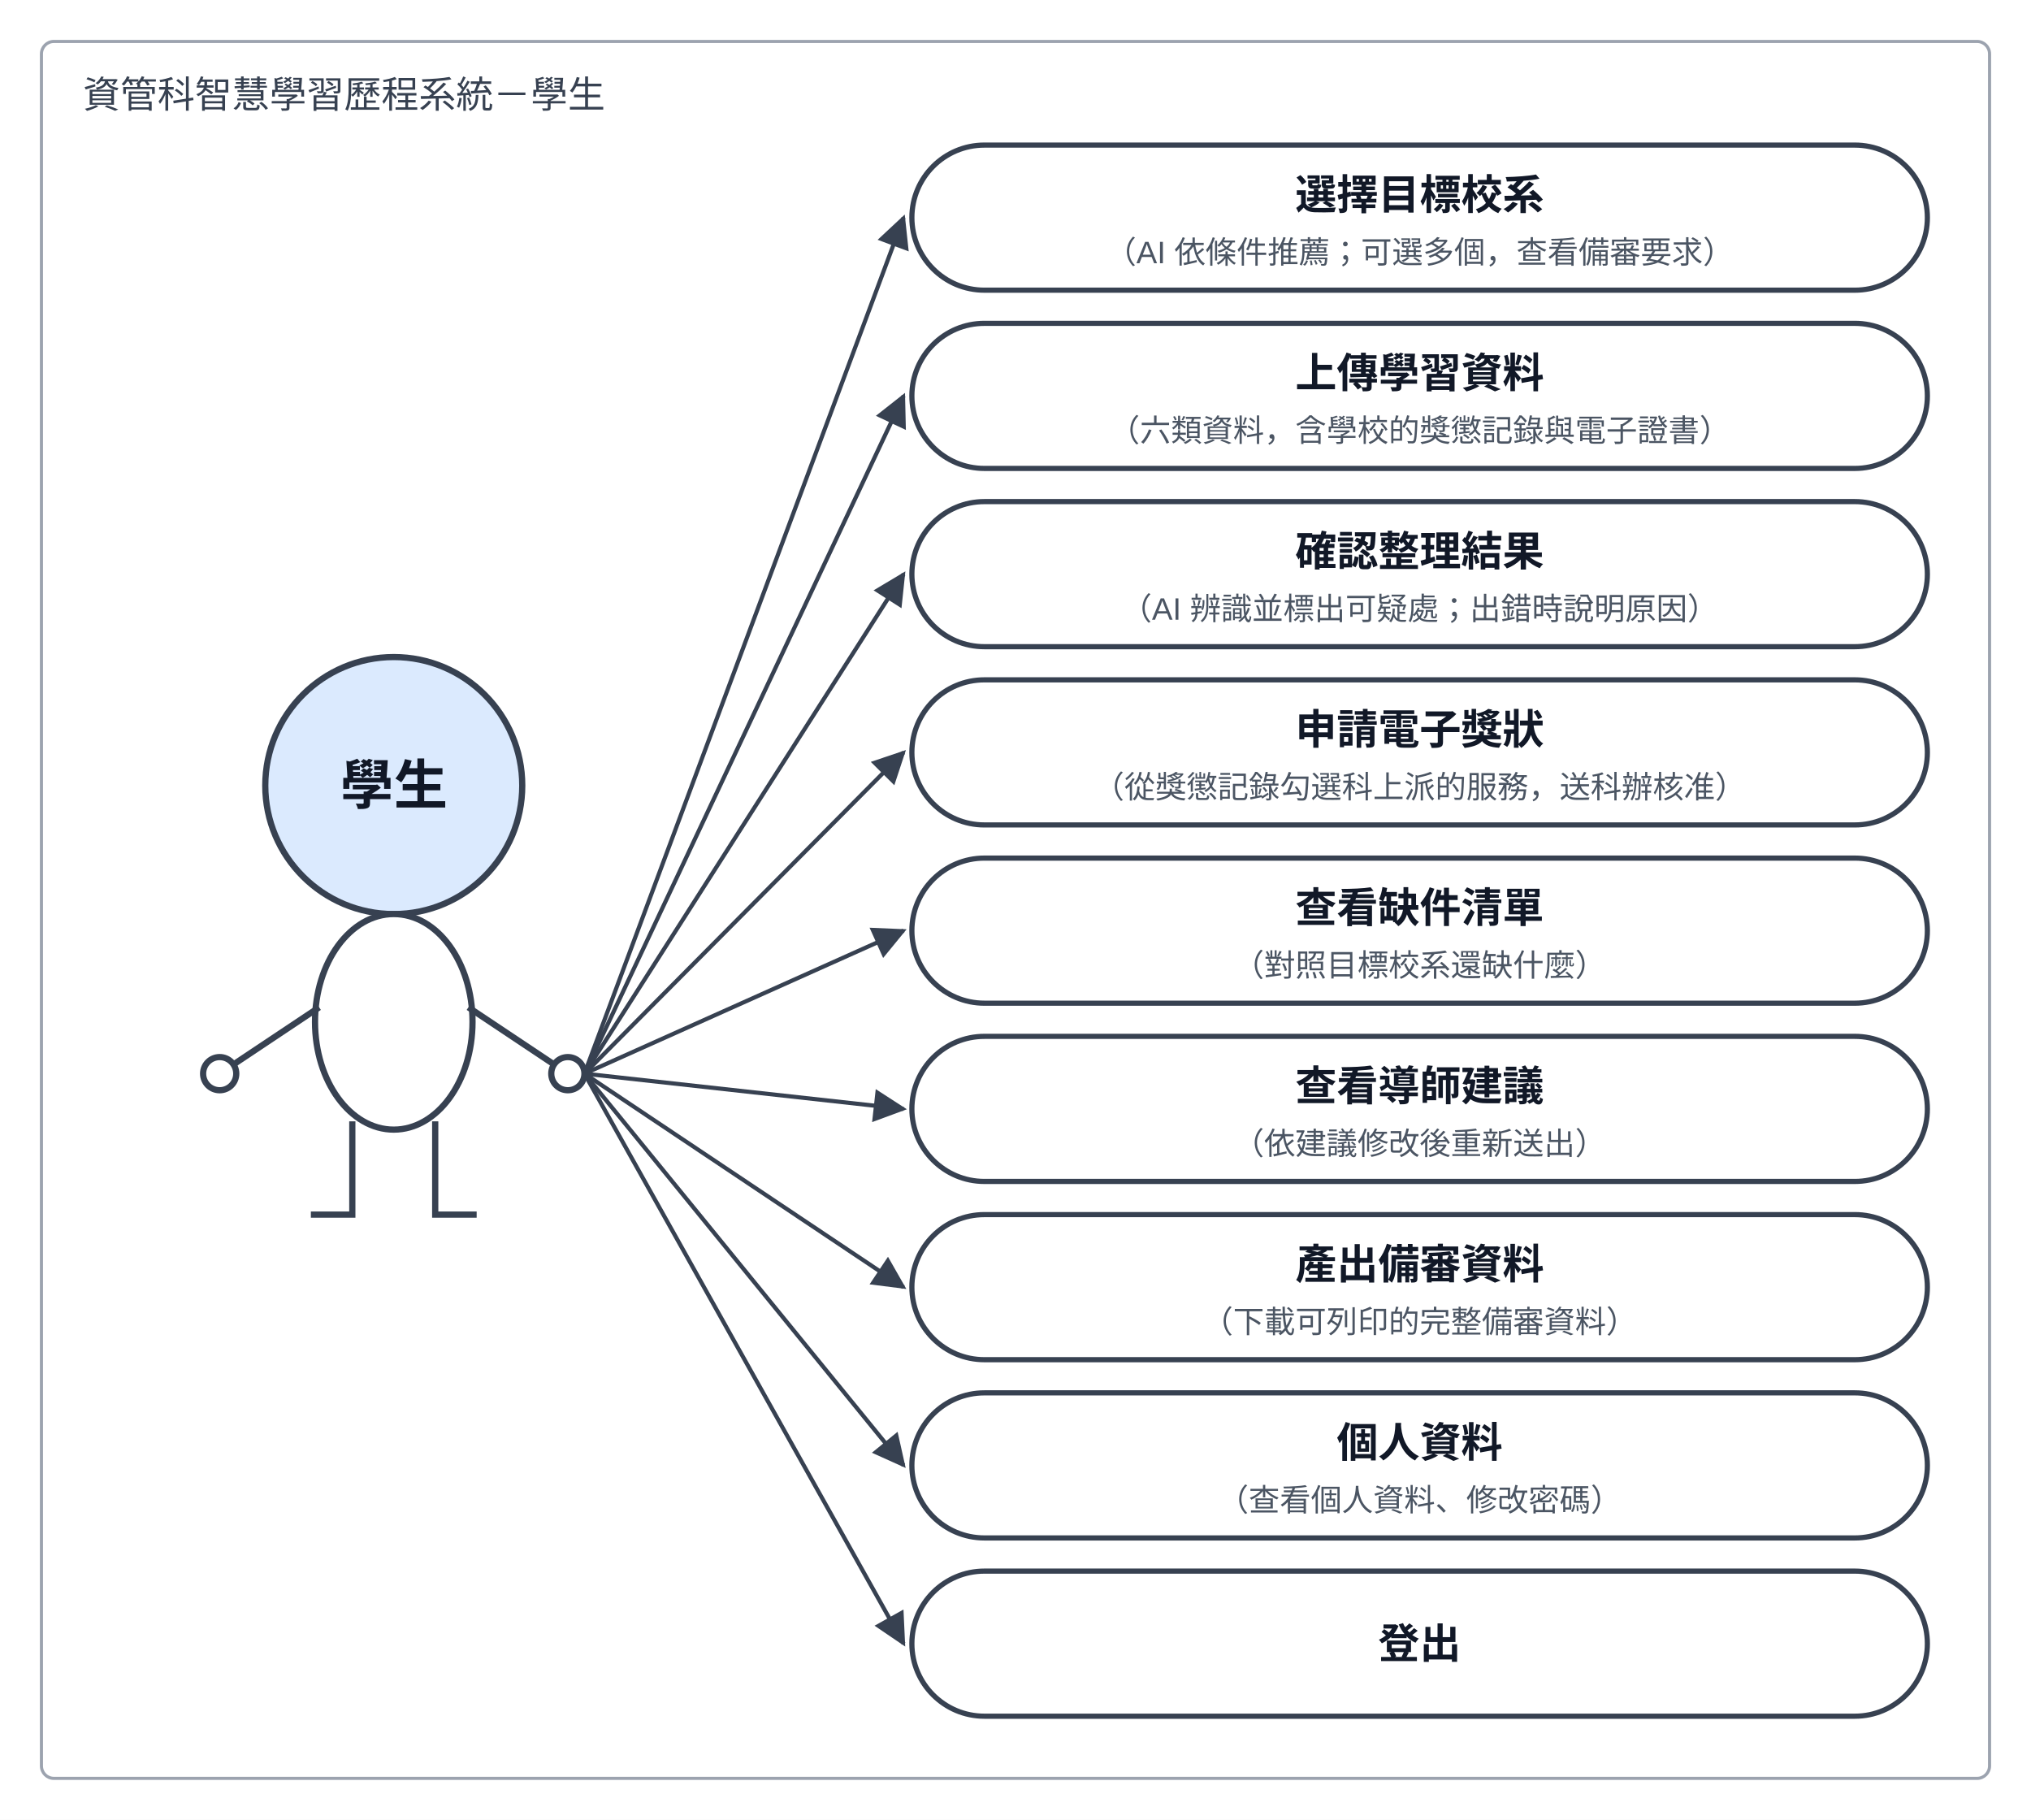
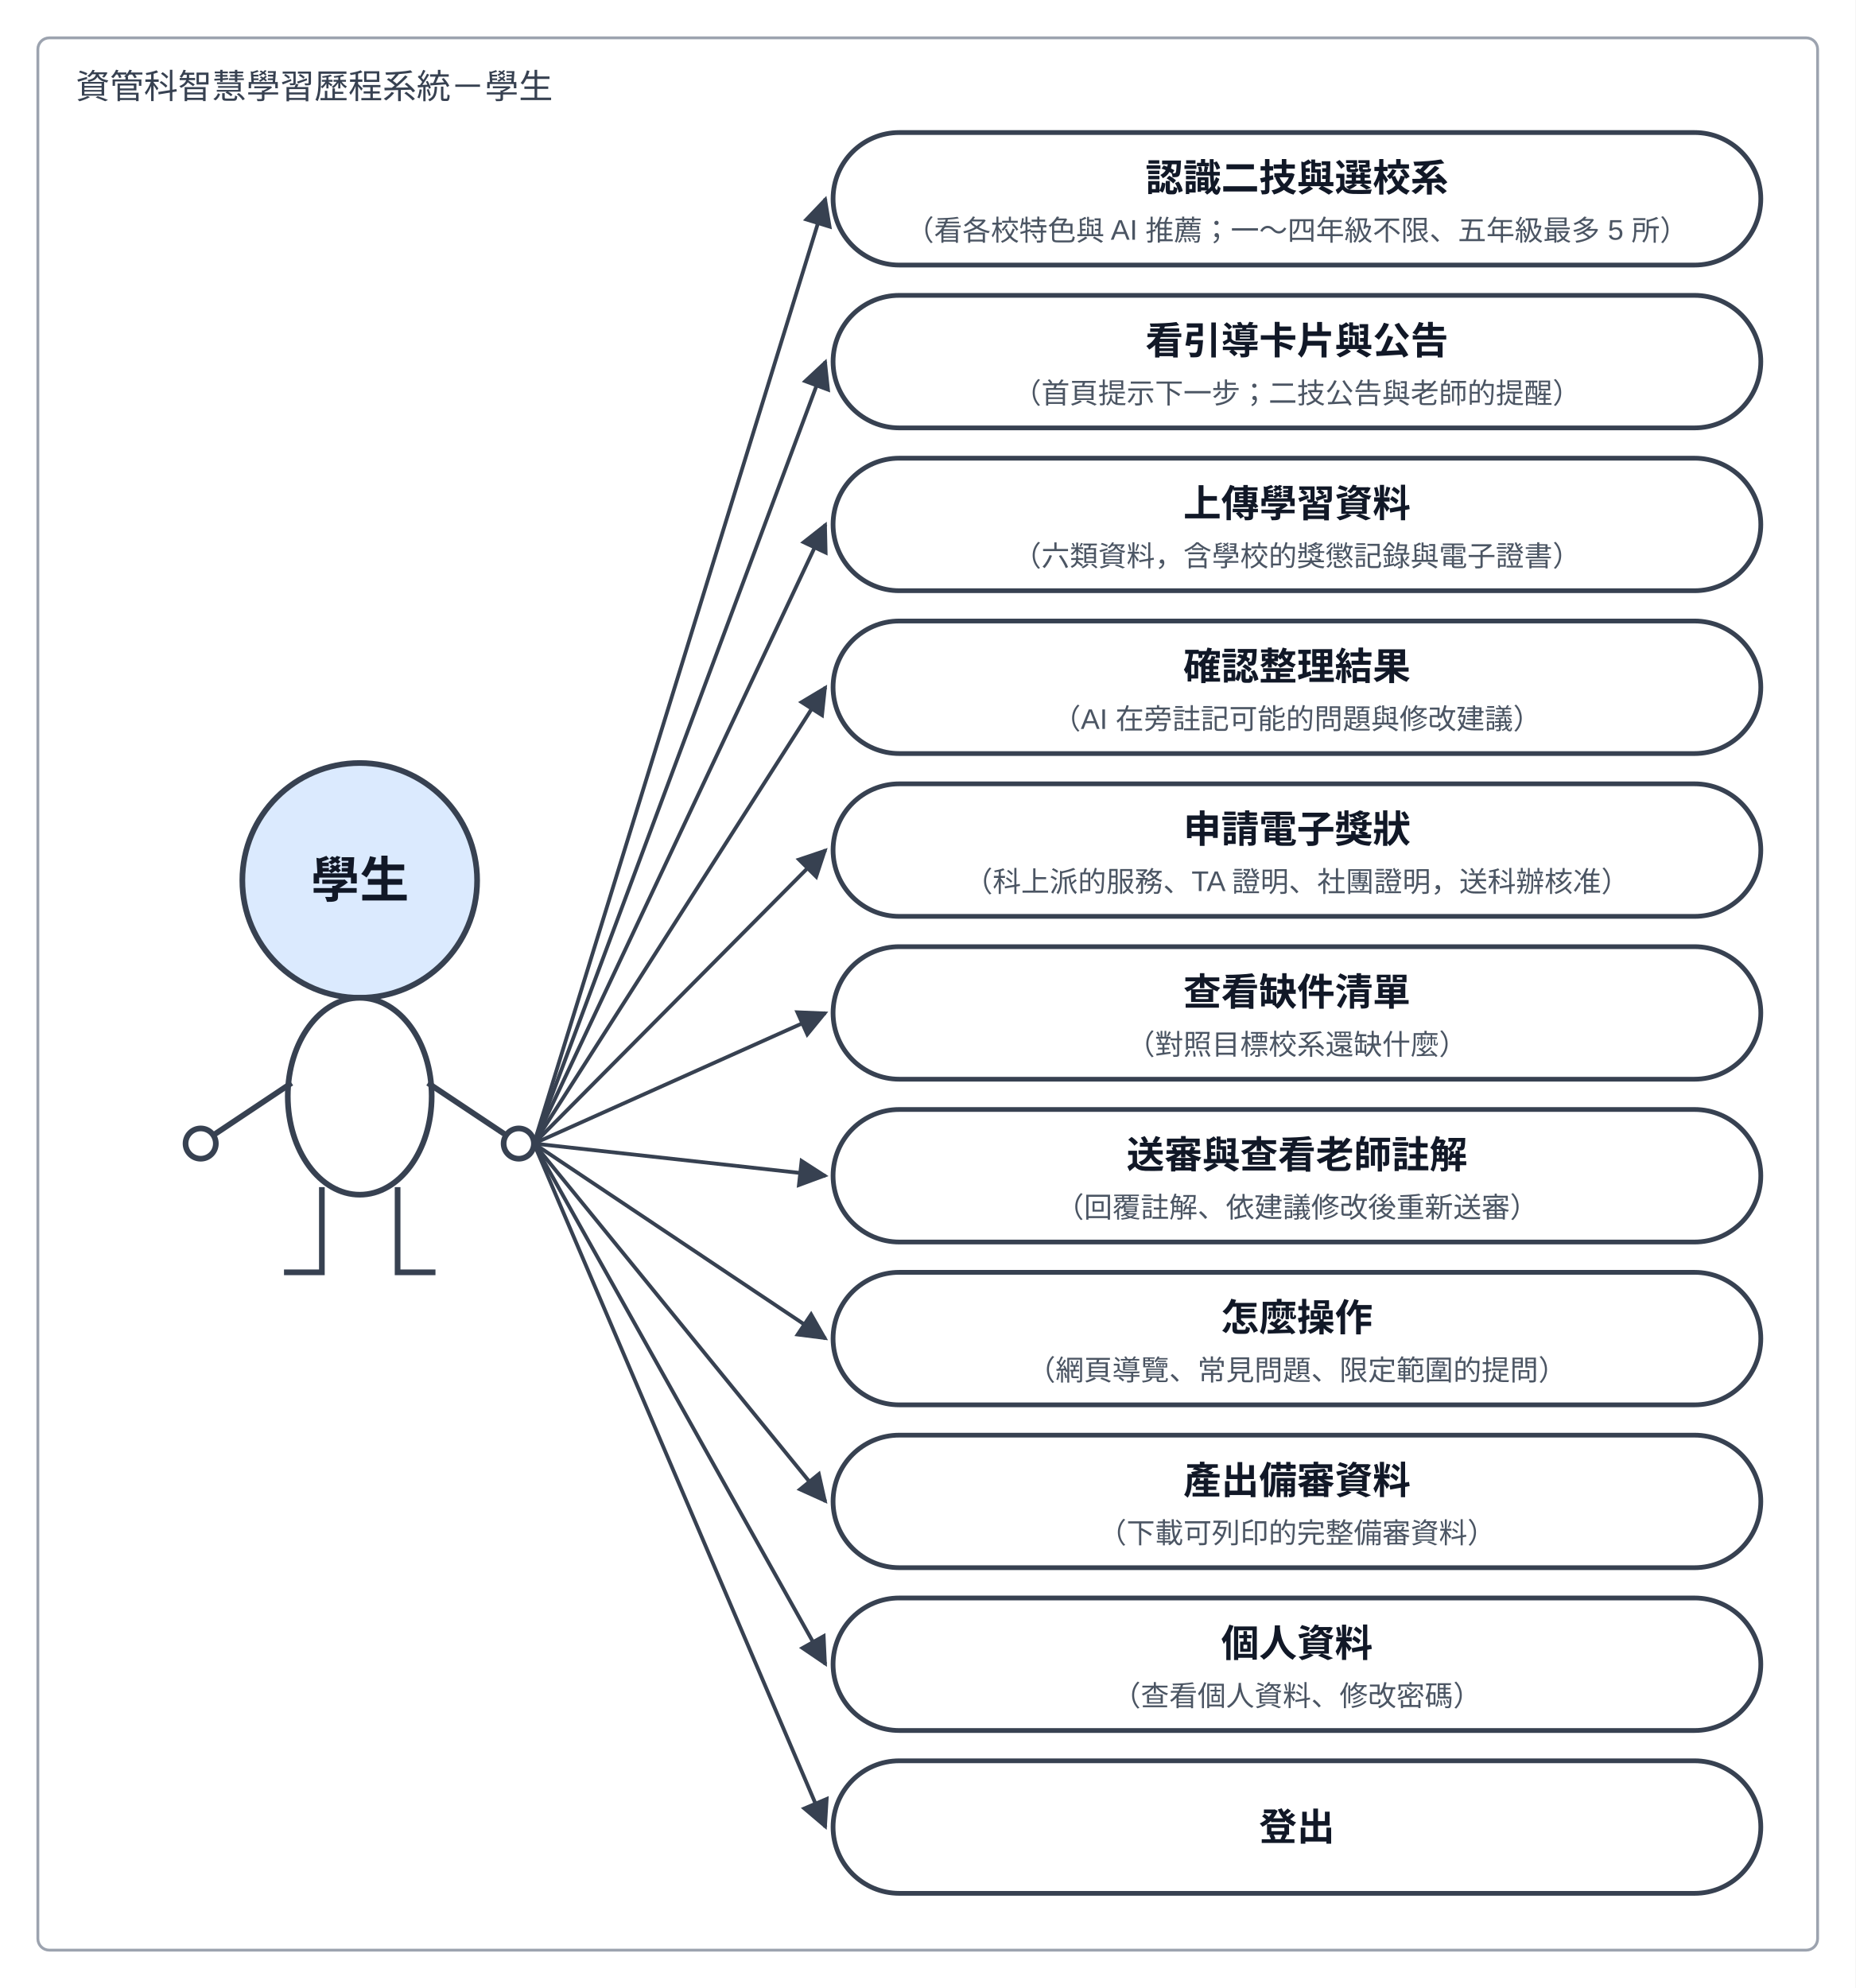
- <svg xmlns="http://www.w3.org/2000/svg" width="980" height="878" viewBox="0 0 980 878" font-family="Microsoft JhengHei, Noto Sans TC, Arial, sans-serif">
-   <rect width="980" height="878" fill="#FFFFFF" />
+ <svg xmlns="http://www.w3.org/2000/svg" width="980" height="1050" viewBox="0 0 980 1050" font-family="Microsoft JhengHei, Noto Sans TC, Arial, sans-serif">
+   <rect width="980" height="1050" fill="#FFFFFF" />
  <defs>
    <marker id="arrow" viewBox="0 0 10 10" refX="9" refY="5" markerWidth="8" markerHeight="8" orient="auto-start-reverse">
      <path d="M0,0 L10,5 L0,10 z" fill="#374151" />
    </marker>
  </defs>
-   <rect x="20" y="20" width="940" height="838" fill="none" stroke="#9CA3AF" stroke-width="1.5" rx="6" />
+   <rect x="20" y="20" width="940" height="1010" fill="none" stroke="#9CA3AF" stroke-width="1.5" rx="6" />
  <text x="40" y="52" font-size="18" fill="#374151">資管科智慧學習歷程系統－學生</text>
-   <circle cx="190" cy="379.0" r="62" fill="#DBEAFE" stroke="#374151" stroke-width="3" />
-   <text x="190" y="388.0" font-size="26" font-weight="bold" text-anchor="middle" fill="#111827">學生</text>
-   <ellipse cx="190" cy="493.0" rx="38" ry="52" fill="#FFFFFF" stroke="#374151" stroke-width="3" />
-   <path d="M154,486.0 L112,514.0" stroke="#374151" stroke-width="3" fill="none" />
-   <circle cx="106" cy="518.0" r="8" fill="#FFFFFF" stroke="#374151" stroke-width="3" />
-   <path d="M226,486.0 L268,514.0" stroke="#374151" stroke-width="3" fill="none" />
-   <circle cx="274" cy="518.0" r="8" fill="#FFFFFF" stroke="#374151" stroke-width="3" />
-   <path d="M170,541.0 L170,586.0 L150,586.0" stroke="#374151" stroke-width="3" fill="none" />
-   <path d="M210,541.0 L210,586.0 L230,586.0" stroke="#374151" stroke-width="3" fill="none" />
-   <path d="M282,518.0 L436,105.0" stroke="#374151" stroke-width="2" fill="none" marker-end="url(#arrow)" />
+   <circle cx="190" cy="465.0" r="62" fill="#DBEAFE" stroke="#374151" stroke-width="3" />
+   <text x="190" y="474.0" font-size="26" font-weight="bold" text-anchor="middle" fill="#111827">學生</text>
+   <ellipse cx="190" cy="579.0" rx="38" ry="52" fill="#FFFFFF" stroke="#374151" stroke-width="3" />
+   <path d="M154,572.0 L112,600.0" stroke="#374151" stroke-width="3" fill="none" />
+   <circle cx="106" cy="604.0" r="8" fill="#FFFFFF" stroke="#374151" stroke-width="3" />
+   <path d="M226,572.0 L268,600.0" stroke="#374151" stroke-width="3" fill="none" />
+   <circle cx="274" cy="604.0" r="8" fill="#FFFFFF" stroke="#374151" stroke-width="3" />
+   <path d="M170,627.0 L170,672.0 L150,672.0" stroke="#374151" stroke-width="3" fill="none" />
+   <path d="M210,627.0 L210,672.0 L230,672.0" stroke="#374151" stroke-width="3" fill="none" />
+   <path d="M282,604.0 L436,105.0" stroke="#374151" stroke-width="2" fill="none" marker-end="url(#arrow)" />
  <rect x="440" y="70" width="490" height="70" rx="35.0" fill="#FFFFFF" stroke="#374151" stroke-width="2.5" />
-   <text x="685.0" y="101.0" font-size="20" font-weight="bold" text-anchor="middle" fill="#111827">選擇目標校系</text>
-   <text x="685.0" y="127.0" font-size="15" text-anchor="middle" fill="#4B5563">（AI 依條件推薦；可選多個，查看備審要求）</text>
-   <path d="M282,518.0 L436,191.0" stroke="#374151" stroke-width="2" fill="none" marker-end="url(#arrow)" />
+   <text x="685.0" y="101.0" font-size="20" font-weight="bold" text-anchor="middle" fill="#111827">認識二技與選校系</text>
+   <text x="685.0" y="127.0" font-size="15" text-anchor="middle" fill="#4B5563">（看各校特色與 AI 推薦；一～四年級不限、五年級最多 5 所）</text>
+   <path d="M282,604.0 L436,191.0" stroke="#374151" stroke-width="2" fill="none" marker-end="url(#arrow)" />
  <rect x="440" y="156" width="490" height="70" rx="35.0" fill="#FFFFFF" stroke="#374151" stroke-width="2.5" />
-   <text x="685.0" y="187.0" font-size="20" font-weight="bold" text-anchor="middle" fill="#111827">上傳學習資料</text>
-   <text x="685.0" y="213.0" font-size="15" text-anchor="middle" fill="#4B5563">（六類資料，含學校的獎懲記錄與電子證書）</text>
-   <path d="M282,518.0 L436,277.0" stroke="#374151" stroke-width="2" fill="none" marker-end="url(#arrow)" />
+   <text x="685.0" y="187.0" font-size="20" font-weight="bold" text-anchor="middle" fill="#111827">看引導卡片與公告</text>
+   <text x="685.0" y="213.0" font-size="15" text-anchor="middle" fill="#4B5563">（首頁提示下一步；二技公告與老師的提醒）</text>
+   <path d="M282,604.0 L436,277.0" stroke="#374151" stroke-width="2" fill="none" marker-end="url(#arrow)" />
  <rect x="440" y="242" width="490" height="70" rx="35.0" fill="#FFFFFF" stroke="#374151" stroke-width="2.5" />
-   <text x="685.0" y="273.0" font-size="20" font-weight="bold" text-anchor="middle" fill="#111827">確認整理結果</text>
-   <text x="685.0" y="299.0" font-size="15" text-anchor="middle" fill="#4B5563">（AI 辨識並標出可疑處；出錯時說明原因）</text>
-   <path d="M282,518.0 L436,363.0" stroke="#374151" stroke-width="2" fill="none" marker-end="url(#arrow)" />
+   <text x="685.0" y="273.0" font-size="20" font-weight="bold" text-anchor="middle" fill="#111827">上傳學習資料</text>
+   <text x="685.0" y="299.0" font-size="15" text-anchor="middle" fill="#4B5563">（六類資料，含學校的獎懲記錄與電子證書）</text>
+   <path d="M282,604.0 L436,363.0" stroke="#374151" stroke-width="2" fill="none" marker-end="url(#arrow)" />
  <rect x="440" y="328" width="490" height="70" rx="35.0" fill="#FFFFFF" stroke="#374151" stroke-width="2.5" />
-   <text x="685.0" y="359.0" font-size="20" font-weight="bold" text-anchor="middle" fill="#111827">申請電子獎狀</text>
-   <text x="685.0" y="385.0" font-size="15" text-anchor="middle" fill="#4B5563">（從獎懲記錄勾選科上派的服務，送科辦核准）</text>
-   <path d="M282,518.0 L436,449.0" stroke="#374151" stroke-width="2" fill="none" marker-end="url(#arrow)" />
+   <text x="685.0" y="359.0" font-size="20" font-weight="bold" text-anchor="middle" fill="#111827">確認整理結果</text>
+   <text x="685.0" y="385.0" font-size="15" text-anchor="middle" fill="#4B5563">（AI 在旁註記可能的問題與修改建議）</text>
+   <path d="M282,604.0 L436,449.0" stroke="#374151" stroke-width="2" fill="none" marker-end="url(#arrow)" />
  <rect x="440" y="414" width="490" height="70" rx="35.0" fill="#FFFFFF" stroke="#374151" stroke-width="2.5" />
-   <text x="685.0" y="445.0" font-size="20" font-weight="bold" text-anchor="middle" fill="#111827">查看缺件清單</text>
-   <text x="685.0" y="471.0" font-size="15" text-anchor="middle" fill="#4B5563">（對照目標校系還缺什麼）</text>
-   <path d="M282,518.0 L436,535.0" stroke="#374151" stroke-width="2" fill="none" marker-end="url(#arrow)" />
+   <text x="685.0" y="445.0" font-size="20" font-weight="bold" text-anchor="middle" fill="#111827">申請電子獎狀</text>
+   <text x="685.0" y="471.0" font-size="15" text-anchor="middle" fill="#4B5563">（科上派的服務、TA 證明、社團證明，送科辦核准）</text>
+   <path d="M282,604.0 L436,535.0" stroke="#374151" stroke-width="2" fill="none" marker-end="url(#arrow)" />
  <rect x="440" y="500" width="490" height="70" rx="35.0" fill="#FFFFFF" stroke="#374151" stroke-width="2.5" />
-   <text x="685.0" y="531.0" font-size="20" font-weight="bold" text-anchor="middle" fill="#111827">查看導師建議</text>
-   <text x="685.0" y="557.0" font-size="15" text-anchor="middle" fill="#4B5563">（依建議修改後重新送出）</text>
-   <path d="M282,518.0 L436,621.0" stroke="#374151" stroke-width="2" fill="none" marker-end="url(#arrow)" />
+   <text x="685.0" y="531.0" font-size="20" font-weight="bold" text-anchor="middle" fill="#111827">查看缺件清單</text>
+   <text x="685.0" y="557.0" font-size="15" text-anchor="middle" fill="#4B5563">（對照目標校系還缺什麼）</text>
+   <path d="M282,604.0 L436,621.0" stroke="#374151" stroke-width="2" fill="none" marker-end="url(#arrow)" />
  <rect x="440" y="586" width="490" height="70" rx="35.0" fill="#FFFFFF" stroke="#374151" stroke-width="2.5" />
-   <text x="685.0" y="617.0" font-size="20" font-weight="bold" text-anchor="middle" fill="#111827">產出備審資料</text>
-   <text x="685.0" y="643.0" font-size="15" text-anchor="middle" fill="#4B5563">（下載可列印的完整備審資料）</text>
-   <path d="M282,518.0 L436,707.0" stroke="#374151" stroke-width="2" fill="none" marker-end="url(#arrow)" />
+   <text x="685.0" y="617.0" font-size="20" font-weight="bold" text-anchor="middle" fill="#111827">送審與查看老師註解</text>
+   <text x="685.0" y="643.0" font-size="15" text-anchor="middle" fill="#4B5563">（回覆註解、依建議修改後重新送審）</text>
+   <path d="M282,604.0 L436,707.0" stroke="#374151" stroke-width="2" fill="none" marker-end="url(#arrow)" />
  <rect x="440" y="672" width="490" height="70" rx="35.0" fill="#FFFFFF" stroke="#374151" stroke-width="2.5" />
-   <text x="685.0" y="703.0" font-size="20" font-weight="bold" text-anchor="middle" fill="#111827">個人資料</text>
-   <text x="685.0" y="729.0" font-size="15" text-anchor="middle" fill="#4B5563">（查看個人資料、修改密碼）</text>
-   <path d="M282,518.0 L436,793.0" stroke="#374151" stroke-width="2" fill="none" marker-end="url(#arrow)" />
+   <text x="685.0" y="703.0" font-size="20" font-weight="bold" text-anchor="middle" fill="#111827">怎麼操作</text>
+   <text x="685.0" y="729.0" font-size="15" text-anchor="middle" fill="#4B5563">（網頁導覽、常見問題、限定範圍的提問）</text>
+   <path d="M282,604.0 L436,793.0" stroke="#374151" stroke-width="2" fill="none" marker-end="url(#arrow)" />
  <rect x="440" y="758" width="490" height="70" rx="35.0" fill="#FFFFFF" stroke="#374151" stroke-width="2.5" />
-   <text x="685.0" y="800.0" font-size="20" font-weight="bold" text-anchor="middle" fill="#111827">登出</text>
+   <text x="685.0" y="789.0" font-size="20" font-weight="bold" text-anchor="middle" fill="#111827">產出備審資料</text>
+   <text x="685.0" y="815.0" font-size="15" text-anchor="middle" fill="#4B5563">（下載可列印的完整備審資料）</text>
+   <path d="M282,604.0 L436,879.0" stroke="#374151" stroke-width="2" fill="none" marker-end="url(#arrow)" />
+   <rect x="440" y="844" width="490" height="70" rx="35.0" fill="#FFFFFF" stroke="#374151" stroke-width="2.5" />
+   <text x="685.0" y="875.0" font-size="20" font-weight="bold" text-anchor="middle" fill="#111827">個人資料</text>
+   <text x="685.0" y="901.0" font-size="15" text-anchor="middle" fill="#4B5563">（查看個人資料、修改密碼）</text>
+   <path d="M282,604.0 L436,965.0" stroke="#374151" stroke-width="2" fill="none" marker-end="url(#arrow)" />
+   <rect x="440" y="930" width="490" height="70" rx="35.0" fill="#FFFFFF" stroke="#374151" stroke-width="2.5" />
+   <text x="685.0" y="972.0" font-size="20" font-weight="bold" text-anchor="middle" fill="#111827">登出</text>
</svg>
